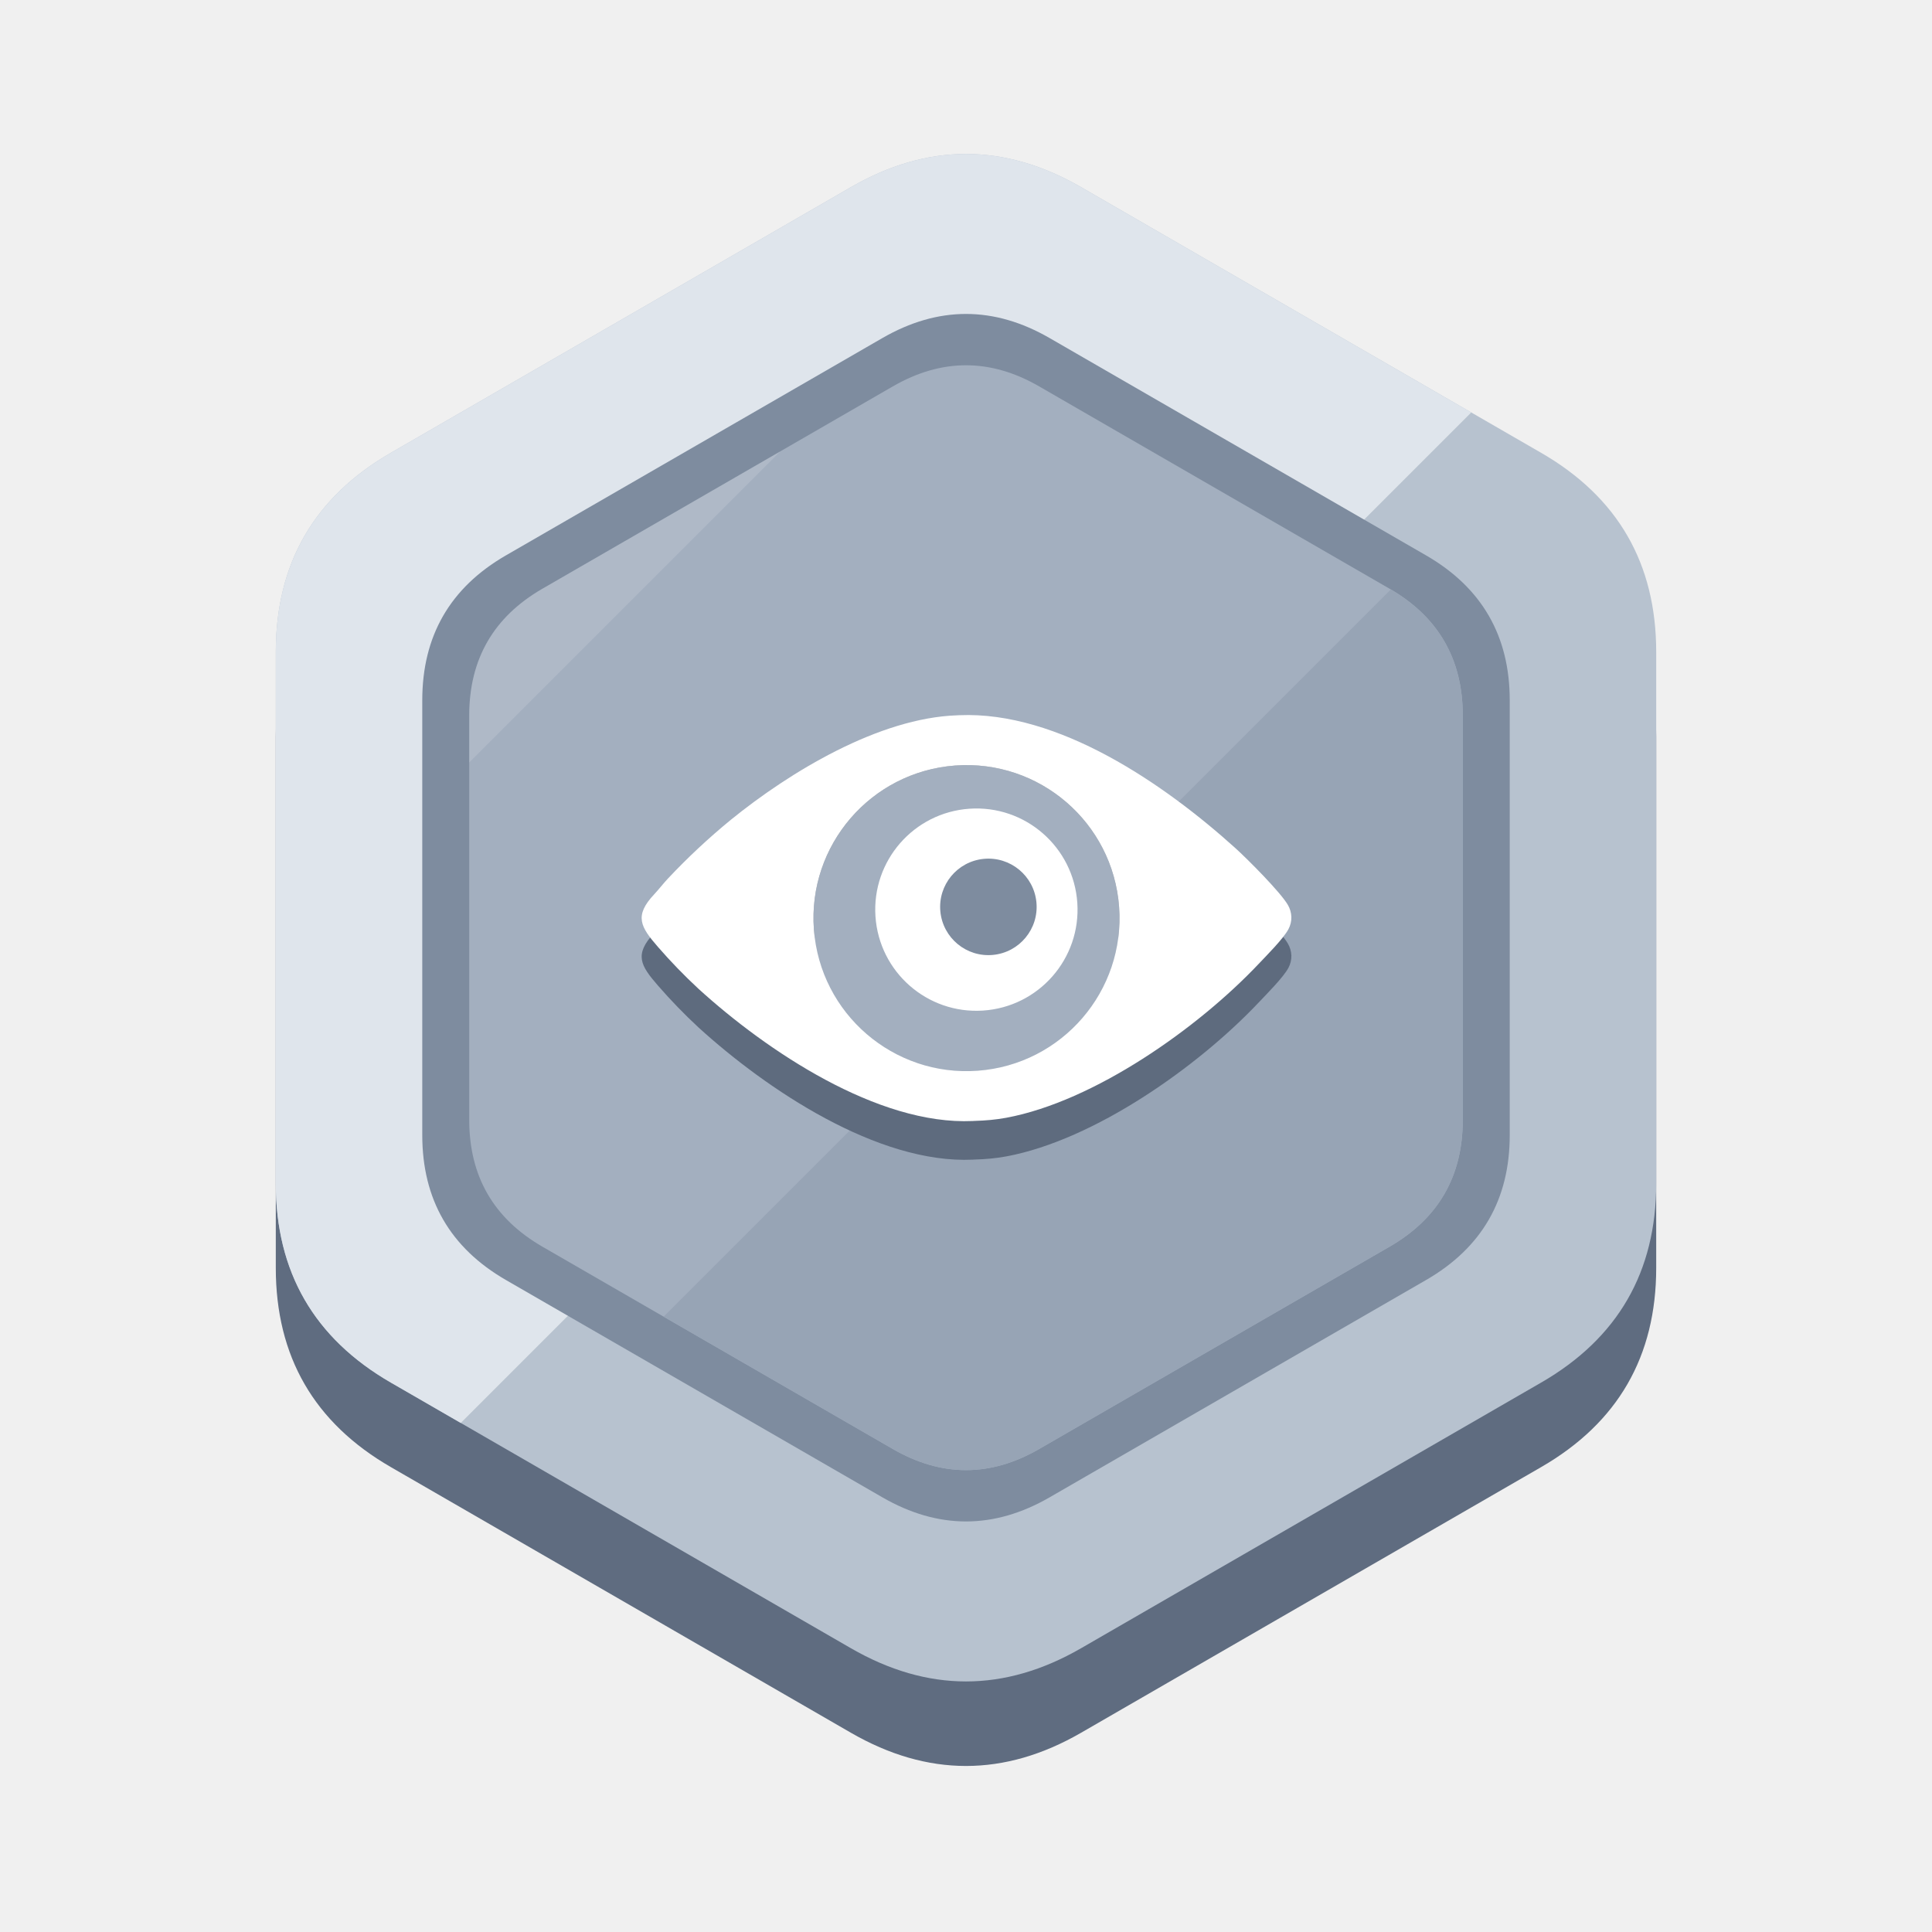
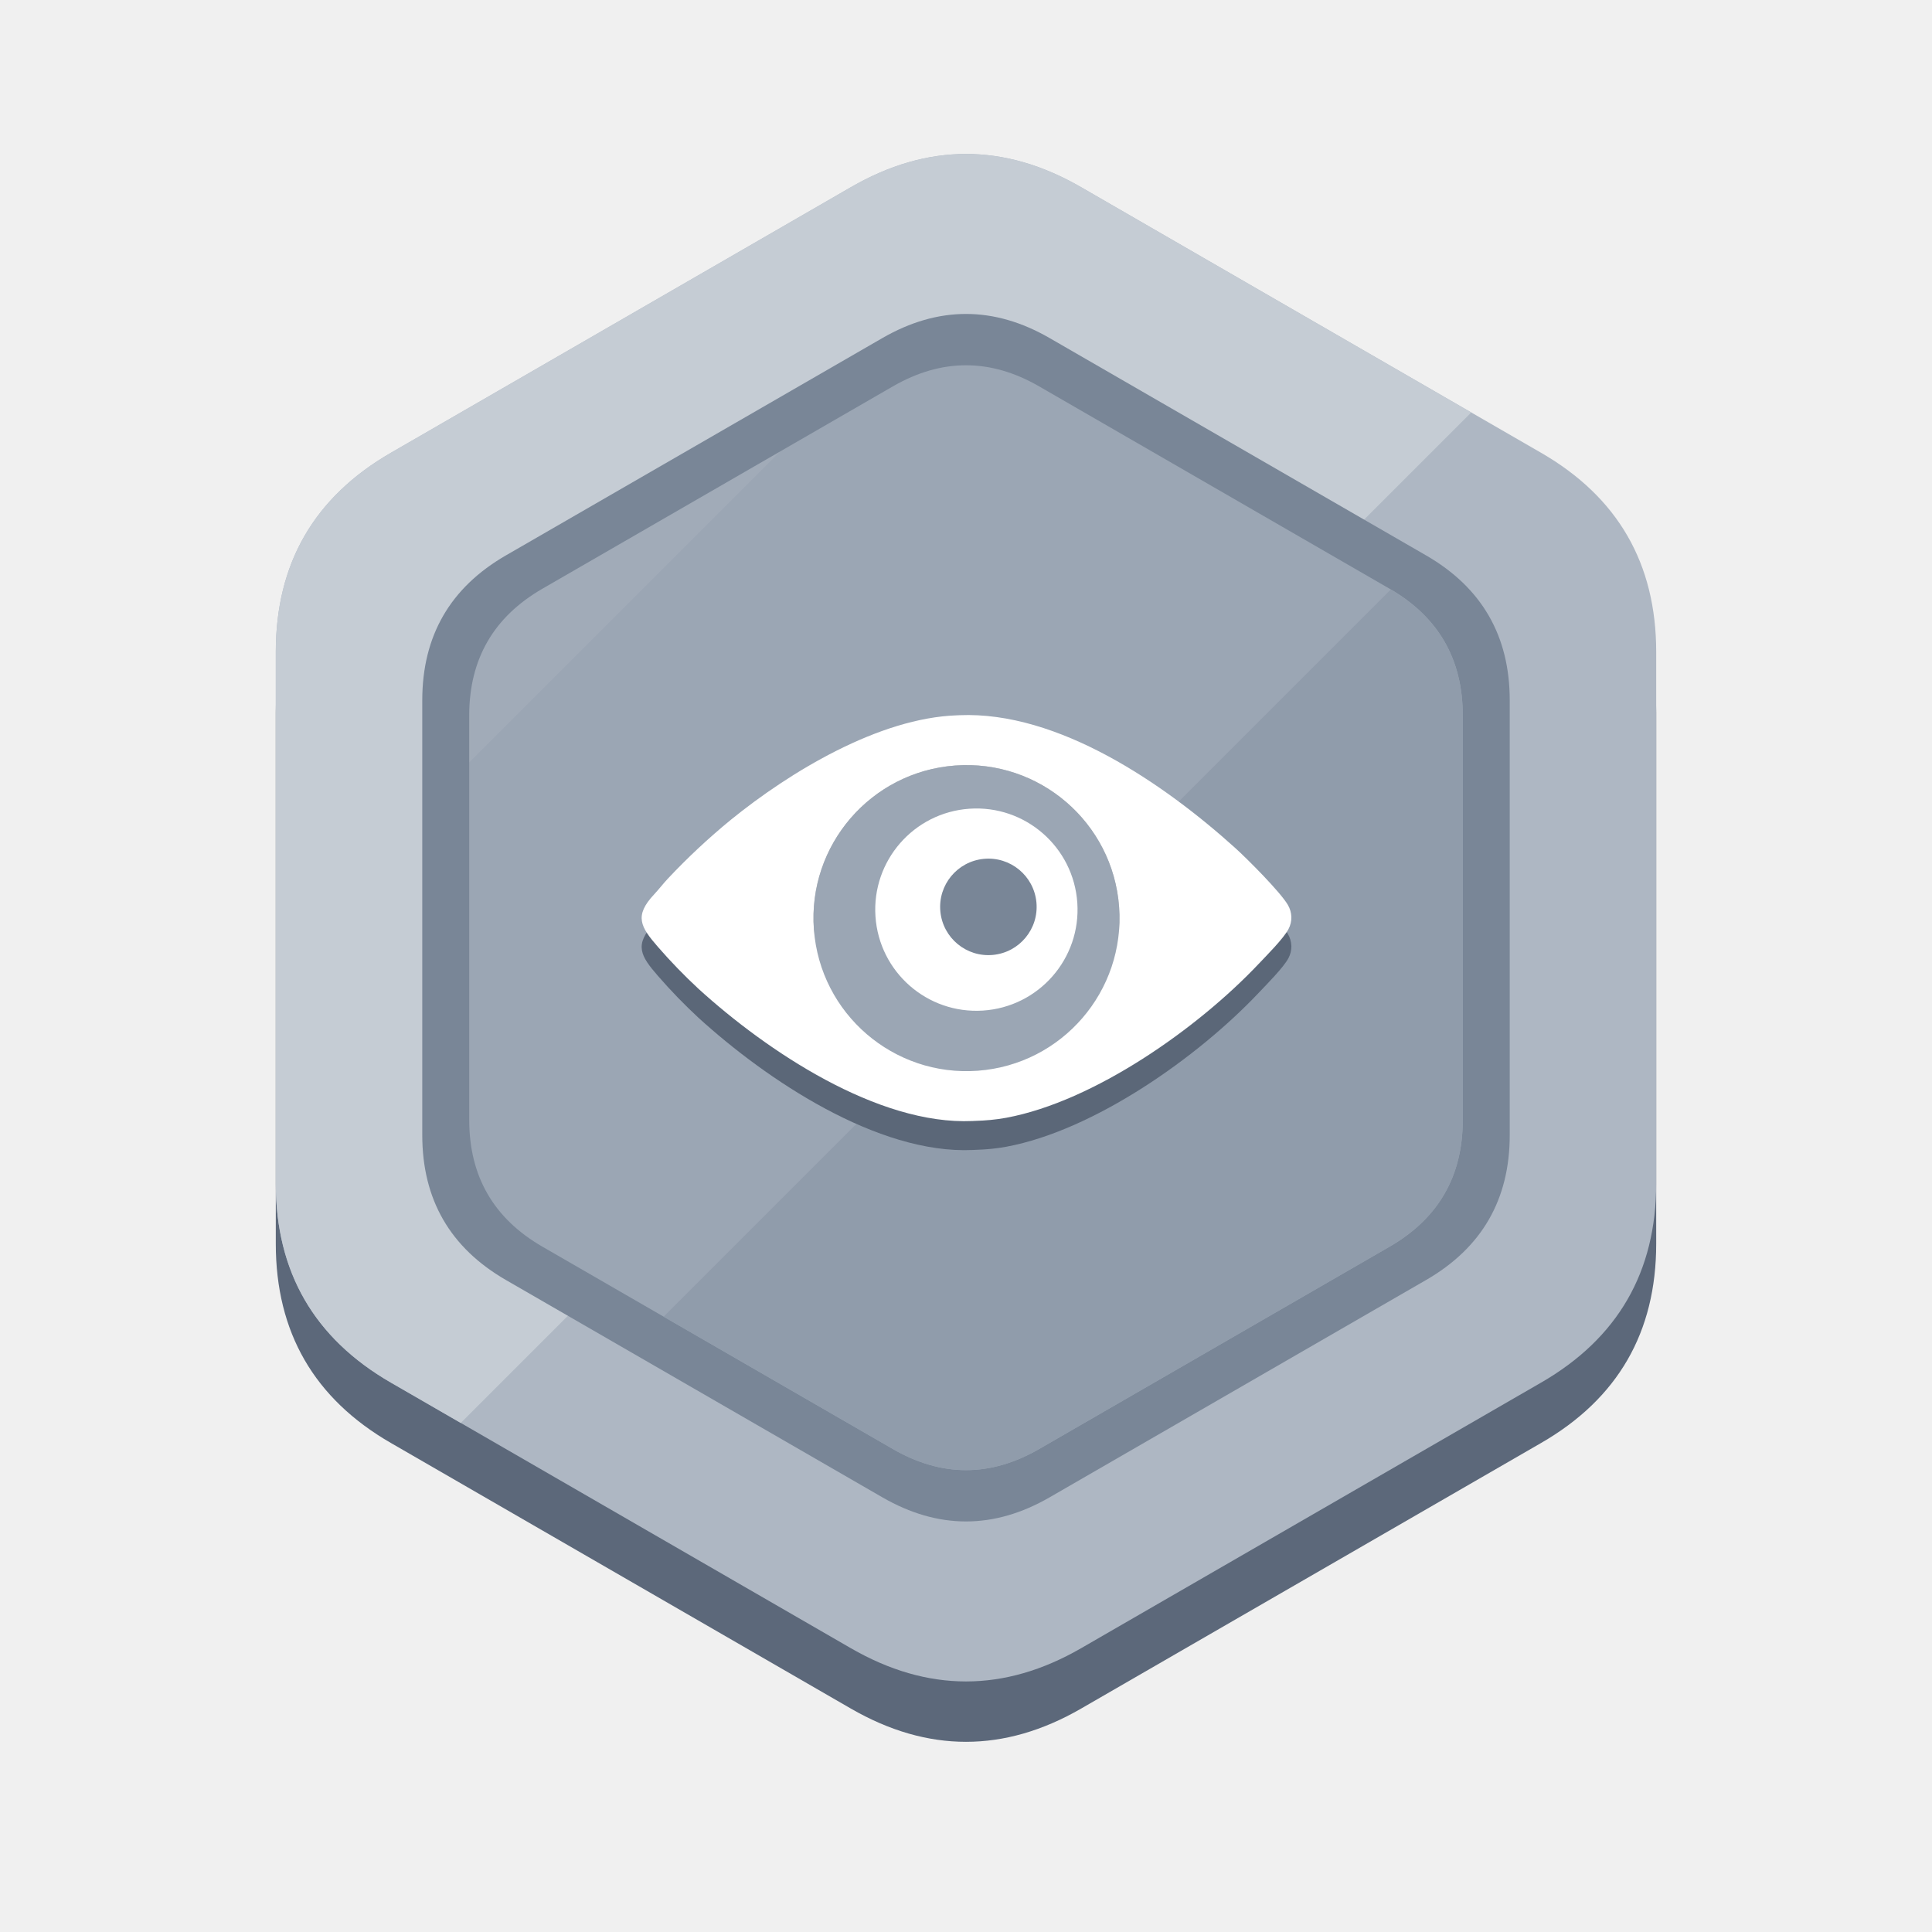
<svg xmlns="http://www.w3.org/2000/svg" viewBox="0 0 160 160" width="160" height="160">
  <defs>
    <clipPath id="A-discrimination-argent-o">
      <path d="M70.47 15.50Q80.00 10.00 89.53 15.50L127.63 37.50Q137.16 43.00 137.16 54.00L137.16 98.00Q137.16 109.00 127.63 114.50L89.53 136.50Q80.00 142.00 70.47 136.50L32.37 114.50Q22.84 109.00 22.84 98.00L22.84 54.00Q22.84 43.00 32.37 37.50Z" />
    </clipPath>
    <clipPath id="A-discrimination-argent-f">
      <path d="M73.94 32.00Q80.00 28.50 86.06 32.00L115.07 48.75Q121.14 52.25 121.14 59.25L121.14 92.75Q121.14 99.75 115.07 103.25L86.06 120.00Q80.00 123.50 73.94 120.00L44.93 103.25Q38.86 99.75 38.86 92.75L38.86 59.25Q38.86 52.25 44.93 48.75Z" />
    </clipPath>
  </defs>
-   <g fill="#5F6C80" transform="translate(0 7)">
+   <g fill="#5C687A" transform="translate(0 5)">
    <path d="M70.47 15.50Q80.00 10.00 89.53 15.50L127.63 37.50Q137.16 43.00 137.16 54.00L137.16 98.00Q137.16 109.00 127.63 114.50L89.53 136.50Q80.00 142.00 70.47 136.50L32.37 114.50Q22.84 109.00 22.84 98.00L22.84 54.00Q22.84 43.00 32.37 37.50Z" />
  </g>
-   <g fill="#B7C2CF">
+   <g fill="#AEB7C3">
    <path d="M70.47 15.50Q80.00 10.00 89.53 15.50L127.63 37.50Q137.16 43.00 137.16 54.00L137.16 98.00Q137.16 109.00 127.63 114.50L89.53 136.50Q80.00 142.00 70.47 136.50L32.37 114.50Q22.84 109.00 22.84 98.00L22.84 54.00Q22.84 43.00 32.37 37.50Z" />
  </g>
-   <g fill="#DFE5EC" clip-path="url(#A-discrimination-argent-o)">
+   <g fill="#C5CCD4" clip-path="url(#A-discrimination-argent-o)">
    <polygon points="480,-324 -320,476 -320,-324" />
  </g>
-   <g fill="#7E8C9F">
+   <g fill="#798697">
    <path d="M73.07 28.00Q80.00 24.00 86.93 28.00L118.11 46.00Q125.03 50.00 125.03 58.00L125.03 94.00Q125.03 102.00 118.11 106.00L86.93 124.00Q80.00 128.00 73.07 124.00L41.89 106.00Q34.97 102.00 34.97 94.00L34.97 58.00Q34.97 50.00 41.89 46.00Z" />
  </g>
-   <g fill="#A3AFBF">
+   <g fill="#9BA6B4">
    <path d="M73.94 32.00Q80.00 28.50 86.06 32.00L115.07 48.75Q121.14 52.25 121.14 59.25L121.14 92.75Q121.14 99.75 115.07 103.25L86.06 120.00Q80.00 123.50 73.94 120.00L44.93 103.25Q38.86 99.75 38.86 92.75L38.86 59.25Q38.86 52.25 44.93 48.75Z" />
  </g>
-   <g fill="#97A4B5" clip-path="url(#A-discrimination-argent-f)">
+   <g fill="#909CAB" clip-path="url(#A-discrimination-argent-f)">
    <polygon points="480,-316 -320,484 480,476" />
  </g>
-   <g fill="#FFFFFF" fill-opacity="0.13" clip-path="url(#A-discrimination-argent-f)">
+   <g fill="#FFFFFF" fill-opacity="0.06" clip-path="url(#A-discrimination-argent-f)">
    <polygon points="20,70 74,16 86,16 20,82" />
  </g>
-   <g fill="#5E6B7E" transform="translate(47 46.2) scale(0.0645)">
+   <g fill="#5B6778" transform="translate(47 45.4) scale(0.0645)">
    <path d="M500.158 251.779C501.08 251.729 502.001 251.684 502.923 251.644C630.385 246.148 766.604 340.241 857.48 422.276C872.94 436.231 915.412 478.804 924.873 495.163C927.639 499.865 929.188 505.184 929.378 510.636C929.509 516.05 928.25 521.406 925.72 526.194C919.507 538.218 897.342 560.394 887.431 570.883C809.213 653.662 676.355 747.397 563.516 768.473C550.082 770.982 536.576 772.138 522.932 772.525C522.006 772.578 521.08 772.626 520.154 772.669C398.019 778.249 255.201 682.201 168.207 602.962C149.857 585.948 132.438 567.956 116.026 549.065C93.784 523.504 85.261 509.328 111.188 481.694C117.03 475.467 122.855 467.853 128.858 461.444C154.144 434.542 181.152 409.311 209.71 385.911C285.954 324.07 400.083 255.115 500.158 251.779ZM526.795 708.107C635.014 700.082 716.233 605.84 708.194 497.621C700.155 389.403 605.902 308.196 497.685 316.25C389.488 324.302 308.3 418.533 316.337 526.731C324.375 634.929 418.596 716.13 526.795 708.107Z" />
    <path d="M515.923 371.709C587.618 366.704 649.748 420.876 654.555 492.584C659.362 564.293 605.018 626.273 533.297 630.881C461.855 635.472 400.169 581.387 395.381 509.958C390.593 438.529 444.507 376.694 515.923 371.709Z" />
    <path d="M534.509 436.075C568.568 432.835 598.805 457.819 602.045 491.878C605.286 525.938 580.302 556.175 546.243 559.416C512.183 562.656 481.945 537.672 478.705 503.613C475.464 469.553 500.449 439.315 534.509 436.075Z" />
  </g>
  <g transform="translate(47 43) scale(0.0645)">
-     <path fill="#A3AFBF" d="M526.795 708.107C635.014 700.082 716.233 605.84 708.194 497.621C700.155 389.403 605.902 308.196 497.685 316.25C389.488 324.302 308.3 418.533 316.337 526.731C324.375 634.929 418.596 716.13 526.795 708.107Z" />
+     <path fill="#9BA6B4" d="M526.795 708.107C635.014 700.082 716.233 605.84 708.194 497.621C700.155 389.403 605.902 308.196 497.685 316.25C389.488 324.302 308.3 418.533 316.337 526.731C324.375 634.929 418.596 716.13 526.795 708.107Z" />
    <g fill="#FFFFFF">
      <path d="M500.158 251.779C501.08 251.729 502.001 251.684 502.923 251.644C630.385 246.148 766.604 340.241 857.48 422.276C872.94 436.231 915.412 478.804 924.873 495.163C927.639 499.865 929.188 505.184 929.378 510.636C929.509 516.05 928.25 521.406 925.72 526.194C919.507 538.218 897.342 560.394 887.431 570.883C809.213 653.662 676.355 747.397 563.516 768.473C550.082 770.982 536.576 772.138 522.932 772.525C522.006 772.578 521.08 772.626 520.154 772.669C398.019 778.249 255.201 682.201 168.207 602.962C149.857 585.948 132.438 567.956 116.026 549.065C93.784 523.504 85.261 509.328 111.188 481.694C117.03 475.467 122.855 467.853 128.858 461.444C154.144 434.542 181.152 409.311 209.71 385.911C285.954 324.07 400.083 255.115 500.158 251.779ZM526.795 708.107C635.014 700.082 716.233 605.84 708.194 497.621C700.155 389.403 605.902 308.196 497.685 316.25C389.488 324.302 308.3 418.533 316.337 526.731C324.375 634.929 418.596 716.13 526.795 708.107Z" />
      <path d="M515.923 371.709C587.618 366.704 649.748 420.876 654.555 492.584C659.362 564.293 605.018 626.273 533.297 630.881C461.855 635.472 400.169 581.387 395.381 509.958C390.593 438.529 444.507 376.694 515.923 371.709Z" />
    </g>
-     <path fill="#7E8C9F" d="M534.509 436.075C568.568 432.835 598.805 457.819 602.045 491.878C605.286 525.938 580.302 556.175 546.243 559.416C512.183 562.656 481.945 537.672 478.705 503.613C475.464 469.553 500.449 439.315 534.509 436.075Z" />
+     <path fill="#798697" d="M534.509 436.075C568.568 432.835 598.805 457.819 602.045 491.878C605.286 525.938 580.302 556.175 546.243 559.416C512.183 562.656 481.945 537.672 478.705 503.613C475.464 469.553 500.449 439.315 534.509 436.075Z" />
  </g>
</svg>
